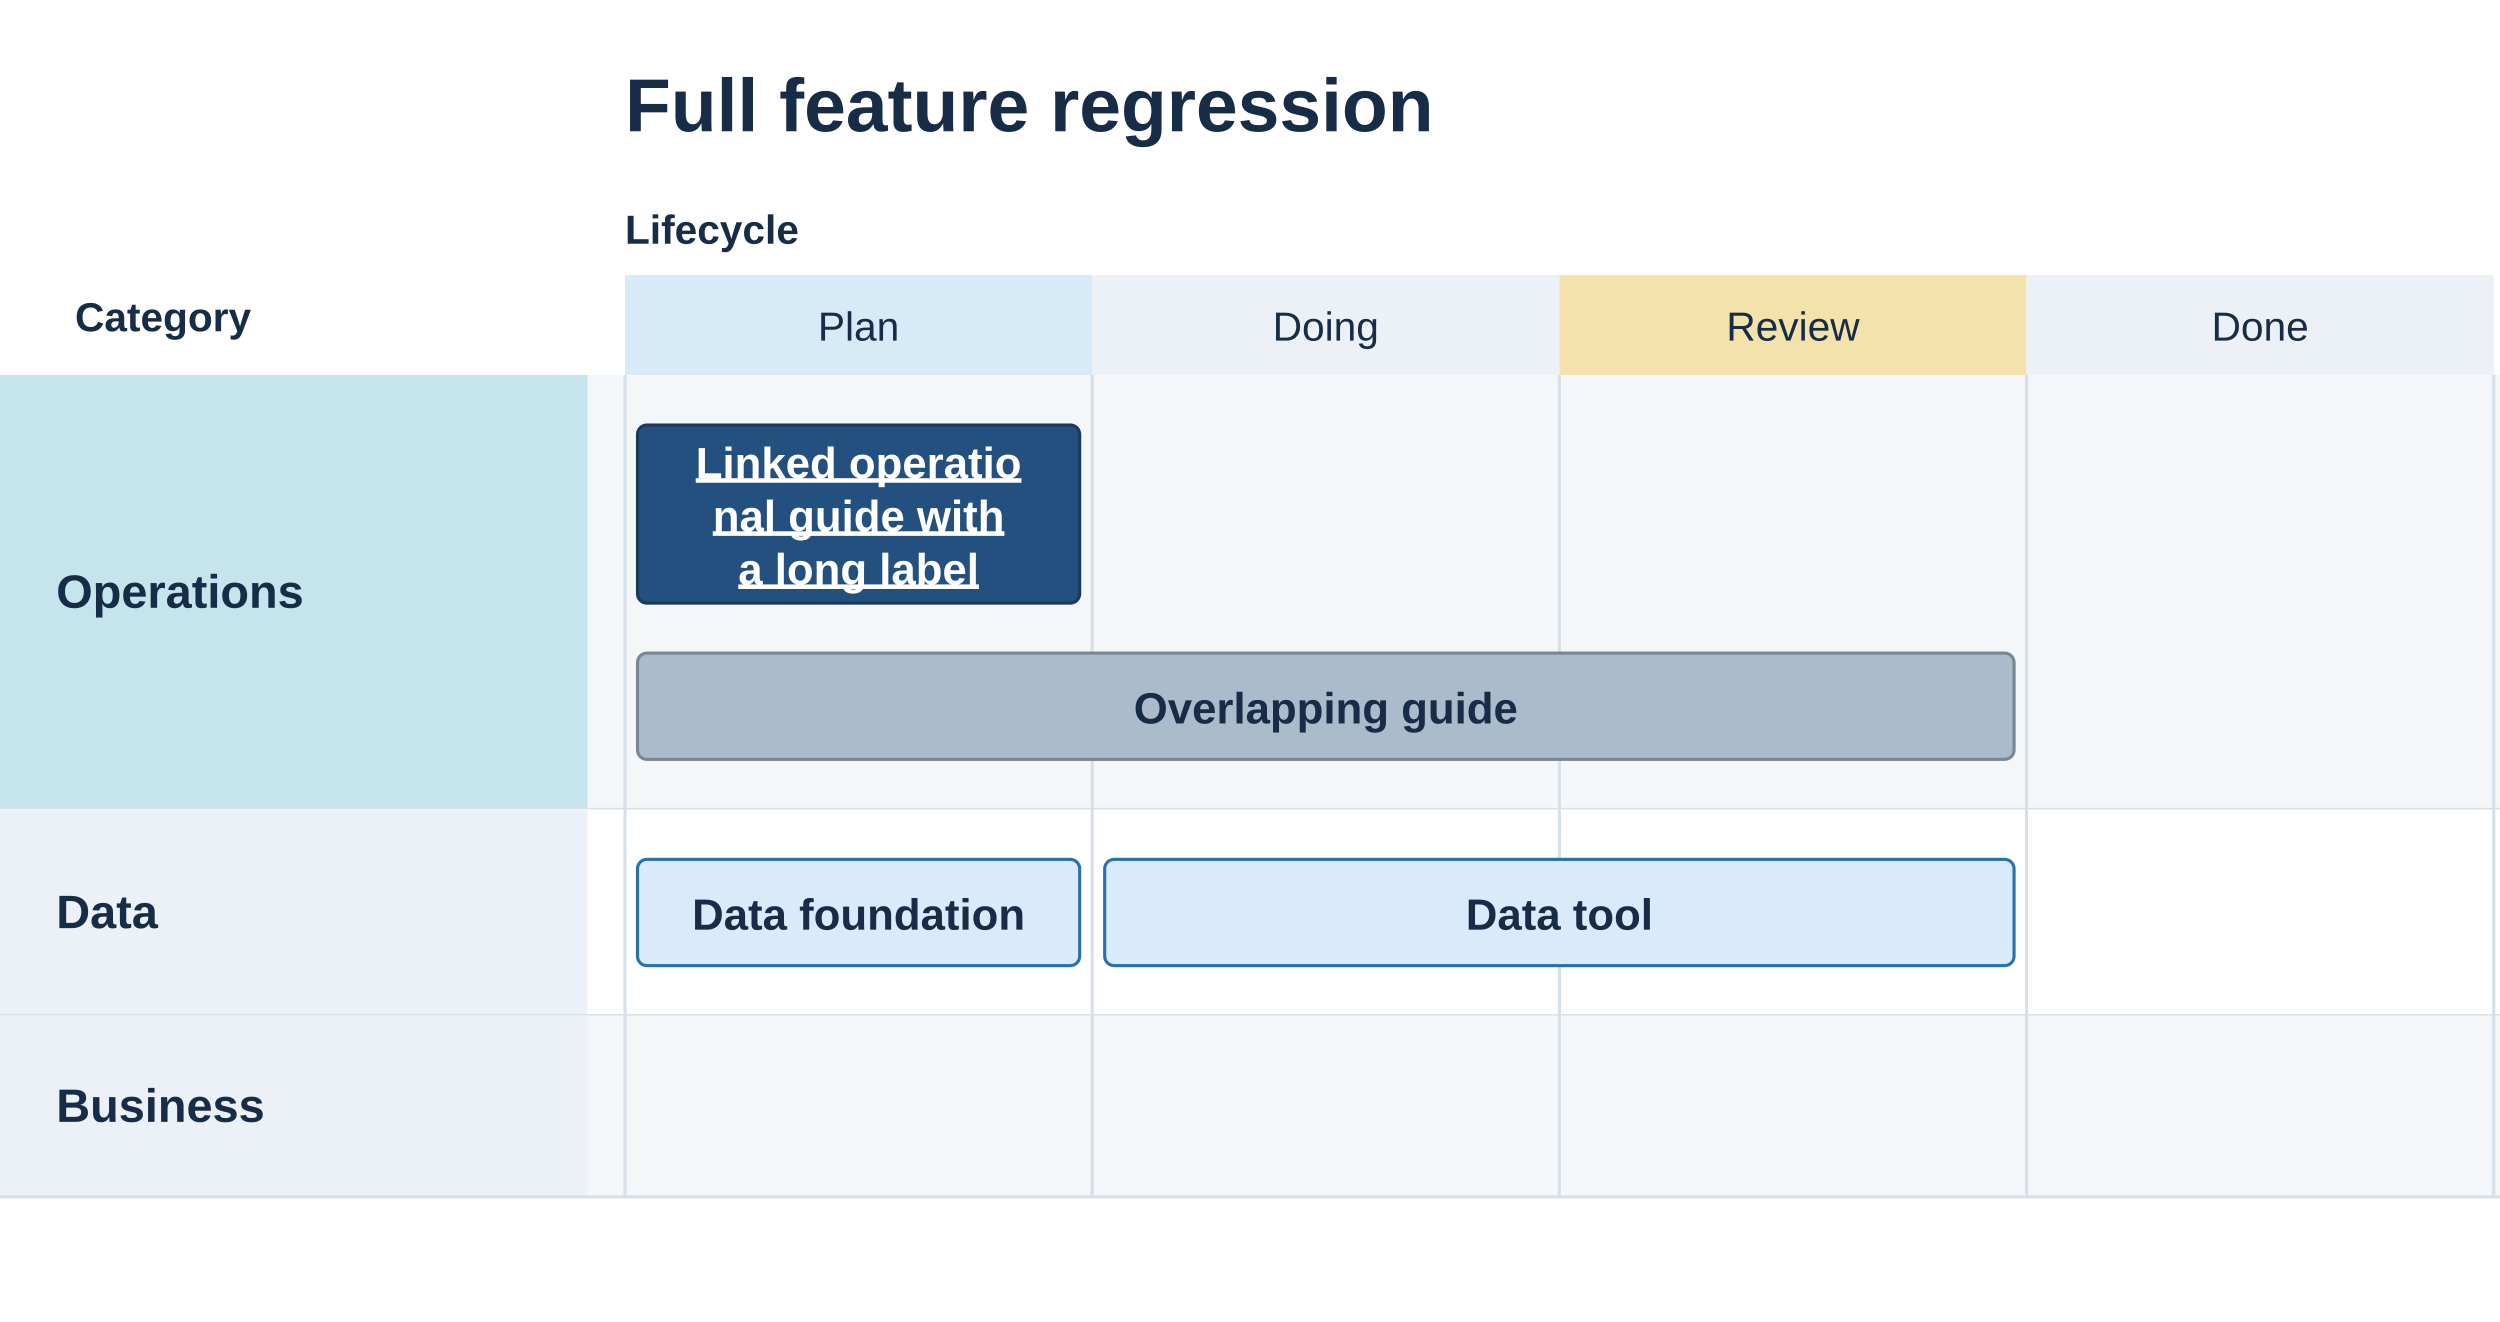
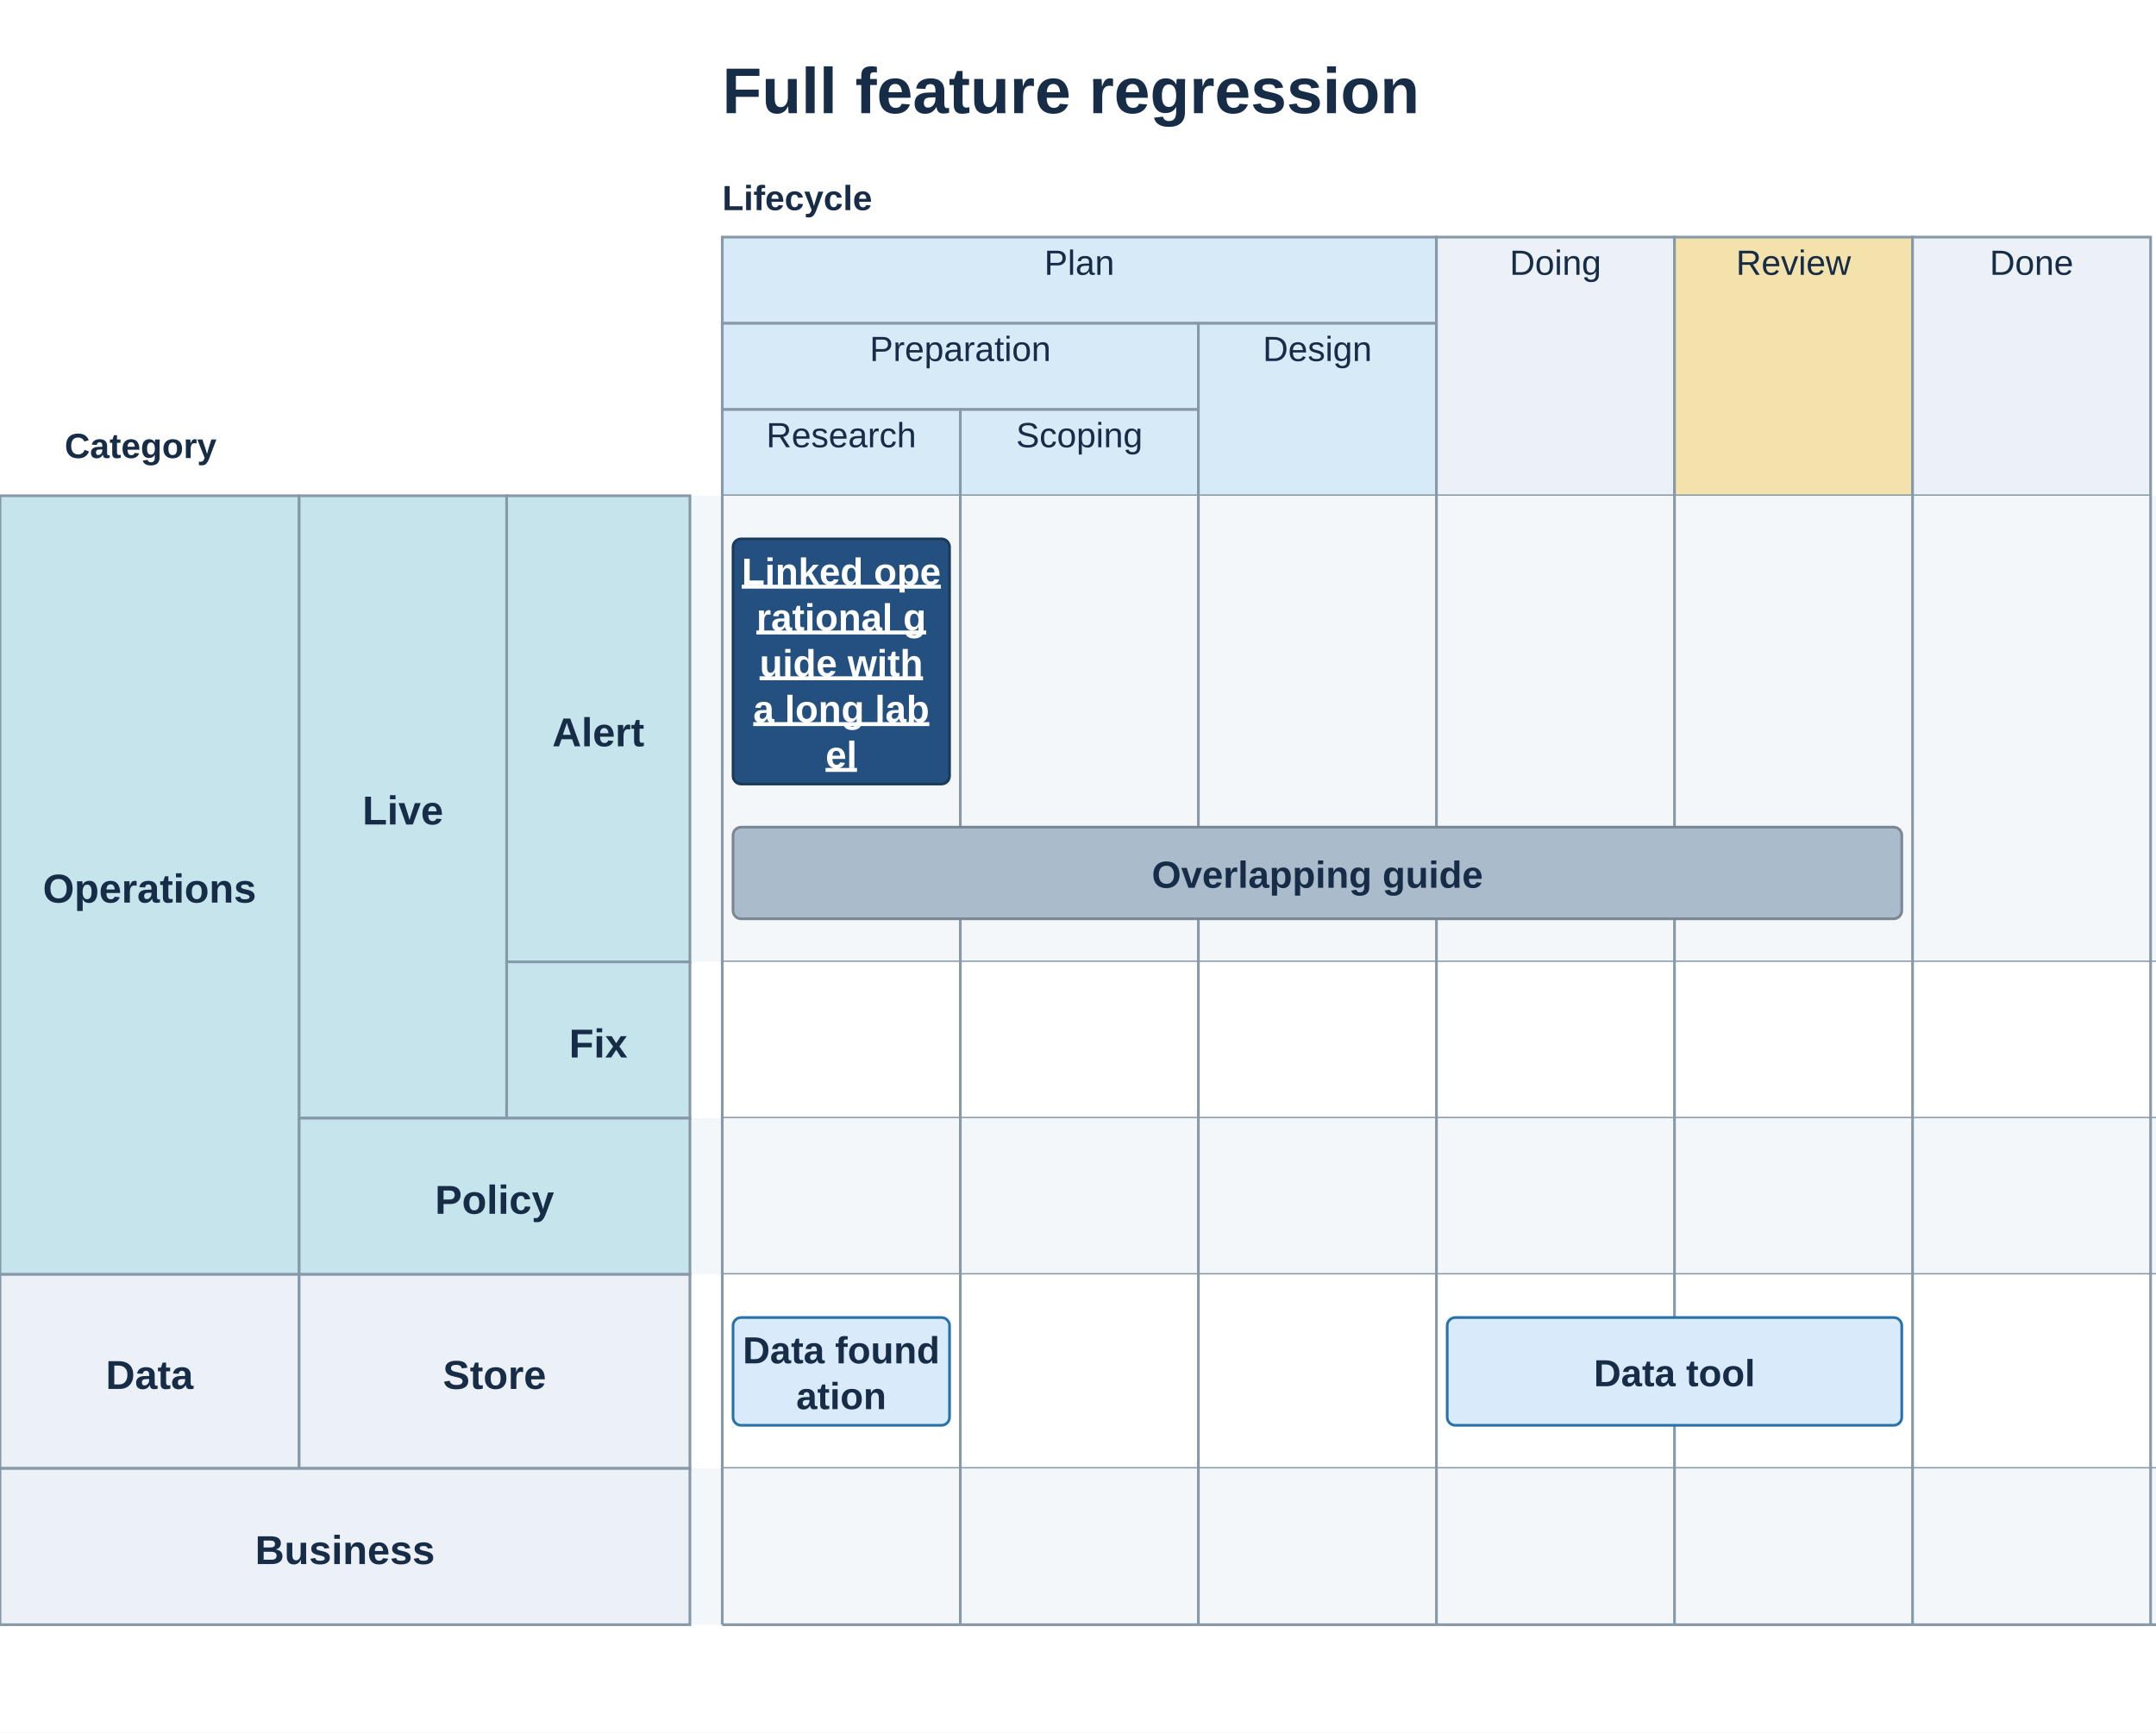
- <svg xmlns="http://www.w3.org/2000/svg" width="800" height="423" viewBox="0 0 800 423">
+ <svg xmlns="http://www.w3.org/2000/svg" width="800" height="643" viewBox="0 0 800 643">
  <rect width="100%" height="100%" fill="#ffffff" />
  <style>text{font-family:Arial,"Noto Sans JP","Yu Gothic",sans-serif;fill:#172c46}.axis{font-size:13px}.title{font-size:24px;font-weight:700}.lane-label{font-size:15px;font-weight:700}.bar-label{font-size:14px;font-weight:600}.item-link{cursor:pointer}.item-link text{text-decoration:underline}.item-link:hover rect,.item-link:focus-visible rect{fill:#c4def4;stroke:#145c91;stroke-width:2}</style>
-   <text x="200" y="42" class="title">Full feature regression</text>
-   <text x="200" y="78" class="axis" font-weight="700">Lifecycle</text>
-   <text x="24" y="106" class="axis" font-weight="700">Category</text>
-   <rect x="200" y="88" width="149.5" height="32" fill="#d6eaf8" />
-   <text x="274.75" y="109" class="axis" text-anchor="middle" style="fill:#172c46">Plan</text>
-   <rect x="349.5" y="88" width="149.5" height="32" fill="#ebf1f6" />
-   <text x="424.25" y="109" class="axis" text-anchor="middle" style="fill:#172c46">Doing</text>
-   <rect x="499" y="88" width="149.5" height="32" fill="#f4e2ad" />
-   <text x="573.75" y="109" class="axis" text-anchor="middle" style="fill:#172c46">Review</text>
-   <rect x="648.5" y="88" width="149.5" height="32" fill="#ebf1f6" />
-   <text x="723.25" y="109" class="axis" text-anchor="middle" style="fill:#172c46">Done</text>
-   <rect x="0" y="120" width="800" height="139" fill="#f4f7fa" />
-   <rect x="0" y="120" width="188" height="139" fill="#c5e4ec" />
-   <text x="18" y="194.5" class="lane-label" style="fill:#172c46">Operations</text>
-   <line x1="0" y1="259" x2="800" y2="259" stroke="#d7e0e8" />
-   <rect x="0" y="259" width="800" height="66" fill="#ffffff" />
-   <rect x="0" y="259" width="188" height="66" fill="#ebf1f6" />
-   <text x="18" y="297" class="lane-label" style="fill:#172c46">Data</text>
-   <line x1="0" y1="325" x2="800" y2="325" stroke="#d7e0e8" />
-   <rect x="0" y="325" width="800" height="58" fill="#f4f7fa" />
-   <rect x="0" y="325" width="188" height="58" fill="#ebf1f6" />
-   <text x="18" y="359" class="lane-label" style="fill:#172c46">Business</text>
-   <line x1="0" y1="383" x2="800" y2="383" stroke="#d7e0e8" />
-   <line x1="200" y1="120" x2="200" y2="383" stroke="#d7e0e8" />
-   <line x1="349.5" y1="120" x2="349.5" y2="383" stroke="#d7e0e8" />
-   <line x1="499" y1="120" x2="499" y2="383" stroke="#d7e0e8" />
-   <line x1="648.5" y1="120" x2="648.5" y2="383" stroke="#d7e0e8" />
-   <line x1="798" y1="120" x2="798" y2="383" stroke="#d7e0e8" />
+   <text x="268" y="42" class="title">Full feature regression</text>
+   <text x="268" y="78" class="axis" font-weight="700">Lifecycle</text>
+   <text x="24" y="170" class="axis" font-weight="700">Category</text>
+   <rect x="268" y="88" width="265" height="32" fill="#d6eaf8" stroke="#8798a8" />
+   <text x="400.5" y="102" class="axis" text-anchor="middle" style="fill:#172c46">Plan</text>
+   <rect x="268" y="120" width="176.667" height="32" fill="#d6eaf8" stroke="#8798a8" />
+   <text x="356.333" y="134" class="axis" text-anchor="middle" style="fill:#172c46">Preparation</text>
+   <rect x="268" y="152" width="88.333" height="32" fill="#d6eaf8" stroke="#8798a8" />
+   <text x="312.167" y="166" class="axis" text-anchor="middle" style="fill:#172c46">Research</text>
+   <rect x="356.333" y="152" width="88.333" height="32" fill="#d6eaf8" stroke="#8798a8" />
+   <text x="400.5" y="166" class="axis" text-anchor="middle" style="fill:#172c46">Scoping</text>
+   <rect x="444.667" y="120" width="88.333" height="64" fill="#d6eaf8" stroke="#8798a8" />
+   <text x="488.833" y="134" class="axis" text-anchor="middle" style="fill:#172c46">Design</text>
+   <rect x="533" y="88" width="88.333" height="96" fill="#ebf1f6" stroke="#8798a8" />
+   <text x="577.167" y="102" class="axis" text-anchor="middle" style="fill:#172c46">Doing</text>
+   <rect x="621.333" y="88" width="88.333" height="96" fill="#f4e2ad" stroke="#8798a8" />
+   <text x="665.5" y="102" class="axis" text-anchor="middle" style="fill:#172c46">Review</text>
+   <rect x="709.667" y="88" width="88.333" height="96" fill="#ebf1f6" stroke="#8798a8" />
+   <text x="753.833" y="102" class="axis" text-anchor="middle" style="fill:#172c46">Done</text>
+   <rect x="0" y="184" width="800" height="173" fill="#f4f7fa" />
+   <line x1="268" y1="357" x2="800" y2="357" stroke="#8798a8" />
+   <rect x="0" y="357" width="800" height="58" fill="#ffffff" />
+   <line x1="268" y1="415" x2="800" y2="415" stroke="#8798a8" />
+   <rect x="0" y="415" width="800" height="58" fill="#f4f7fa" />
+   <line x1="268" y1="473" x2="800" y2="473" stroke="#8798a8" />
+   <rect x="0" y="473" width="800" height="72" fill="#ffffff" />
+   <line x1="268" y1="545" x2="800" y2="545" stroke="#8798a8" />
+   <rect x="0" y="545" width="800" height="58" fill="#f4f7fa" />
+   <line x1="268" y1="603" x2="800" y2="603" stroke="#8798a8" />
+   <rect x="0" y="184" width="111" height="289" fill="#c5e4ec" stroke="#8798a8" />
+   <text x="55.5" y="335" class="lane-label" text-anchor="middle" style="fill:#172c46">Operations</text>
+   <rect x="111" y="184" width="77" height="231" fill="#c5e4ec" stroke="#8798a8" />
+   <text x="149.5" y="306" class="lane-label" text-anchor="middle" style="fill:#172c46">Live</text>
+   <rect x="188" y="184" width="68" height="173" fill="#c5e4ec" stroke="#8798a8" />
+   <text x="222" y="277" class="lane-label" text-anchor="middle" style="fill:#172c46">Alert</text>
+   <rect x="188" y="357" width="68" height="58" fill="#c5e4ec" stroke="#8798a8" />
+   <text x="222" y="392.5" class="lane-label" text-anchor="middle" style="fill:#172c46">Fix</text>
+   <rect x="111" y="415" width="145" height="58" fill="#c5e4ec" stroke="#8798a8" />
+   <text x="183.5" y="450.5" class="lane-label" text-anchor="middle" style="fill:#172c46">Policy</text>
+   <rect x="0" y="473" width="111" height="72" fill="#ebf1f6" stroke="#8798a8" />
+   <text x="55.5" y="515.5" class="lane-label" text-anchor="middle" style="fill:#172c46">Data</text>
+   <rect x="111" y="473" width="145" height="72" fill="#ebf1f6" stroke="#8798a8" />
+   <text x="183.5" y="515.5" class="lane-label" text-anchor="middle" style="fill:#172c46">Store</text>
+   <rect x="0" y="545" width="256" height="58" fill="#ebf1f6" stroke="#8798a8" />
+   <text x="128" y="580.5" class="lane-label" text-anchor="middle" style="fill:#172c46">Business</text>
+   <line x1="268" y1="184" x2="268" y2="603" stroke="#8798a8" />
+   <line x1="356.333" y1="184" x2="356.333" y2="603" stroke="#8798a8" />
+   <line x1="444.667" y1="184" x2="444.667" y2="603" stroke="#8798a8" />
+   <line x1="533" y1="184" x2="533" y2="603" stroke="#8798a8" />
+   <line x1="621.333" y1="184" x2="621.333" y2="603" stroke="#8798a8" />
+   <line x1="709.667" y1="184" x2="709.667" y2="603" stroke="#8798a8" />
+   <line x1="798" y1="184" x2="798" y2="603" stroke="#8798a8" />
  <g data-item-id="linked-guide">
    <a href="https://example.com/guide" target="_blank" rel="noopener noreferrer" tabindex="0" aria-label="Linked operational guide with a long labelを開く" class="item-link">
-       <rect x="204" y="136" width="141.5" height="57" rx="3" fill="#245080" stroke="#1a3a5c" />
-       <text x="274.75" y="153" class="bar-label" text-anchor="middle" style="fill:#ffffff">Linked operatio</text>
-       <text x="274.75" y="170" class="bar-label" text-anchor="middle" style="fill:#ffffff">nal guide with </text>
-       <text x="274.75" y="187" class="bar-label" text-anchor="middle" style="fill:#ffffff">a long label</text>
+       <rect x="272" y="200" width="80.333" height="91" rx="3" fill="#245080" stroke="#1a3a5c" />
+       <text x="312.167" y="217" class="bar-label" text-anchor="middle" style="fill:#ffffff">Linked ope</text>
+       <text x="312.167" y="234" class="bar-label" text-anchor="middle" style="fill:#ffffff">rational g</text>
+       <text x="312.167" y="251" class="bar-label" text-anchor="middle" style="fill:#ffffff">uide with </text>
+       <text x="312.167" y="268" class="bar-label" text-anchor="middle" style="fill:#ffffff">a long lab</text>
+       <text x="312.167" y="285" class="bar-label" text-anchor="middle" style="fill:#ffffff">el</text>
    </a>
  </g>
  <g data-item-id="overlapping-guide">
-     <rect x="204" y="209" width="440.5" height="34" rx="3" fill="#aabbcc" stroke="#7a8793" />
-     <text x="424.25" y="231.5" class="bar-label" text-anchor="middle" style="fill:#172c46">Overlapping guide</text>
+     <rect x="272" y="307" width="433.667" height="34" rx="3" fill="#aabbcc" stroke="#7a8793" />
+     <text x="488.833" y="329.5" class="bar-label" text-anchor="middle" style="fill:#172c46">Overlapping guide</text>
  </g>
  <g data-item-id="data-foundation">
-     <rect x="204" y="275" width="141.5" height="34" rx="3" fill="#d9eafa" stroke="#2872aa" />
-     <text x="274.75" y="297.5" class="bar-label" text-anchor="middle" style="fill:#172c46">Data foundation</text>
+     <rect x="272" y="489" width="80.333" height="40" rx="3" fill="#d9eafa" stroke="#2872aa" />
+     <text x="312.167" y="506" class="bar-label" text-anchor="middle" style="fill:#172c46">Data found</text>
+     <text x="312.167" y="523" class="bar-label" text-anchor="middle" style="fill:#172c46">ation</text>
  </g>
  <g data-item-id="data-tool">
-     <rect x="353.5" y="275" width="291" height="34" rx="3" fill="#d9eafa" stroke="#2872aa" />
-     <text x="499" y="297.5" class="bar-label" text-anchor="middle" style="fill:#172c46">Data tool</text>
+     <rect x="537" y="489" width="168.667" height="40" rx="3" fill="#d9eafa" stroke="#2872aa" />
+     <text x="621.333" y="514.5" class="bar-label" text-anchor="middle" style="fill:#172c46">Data tool</text>
  </g>
</svg>
